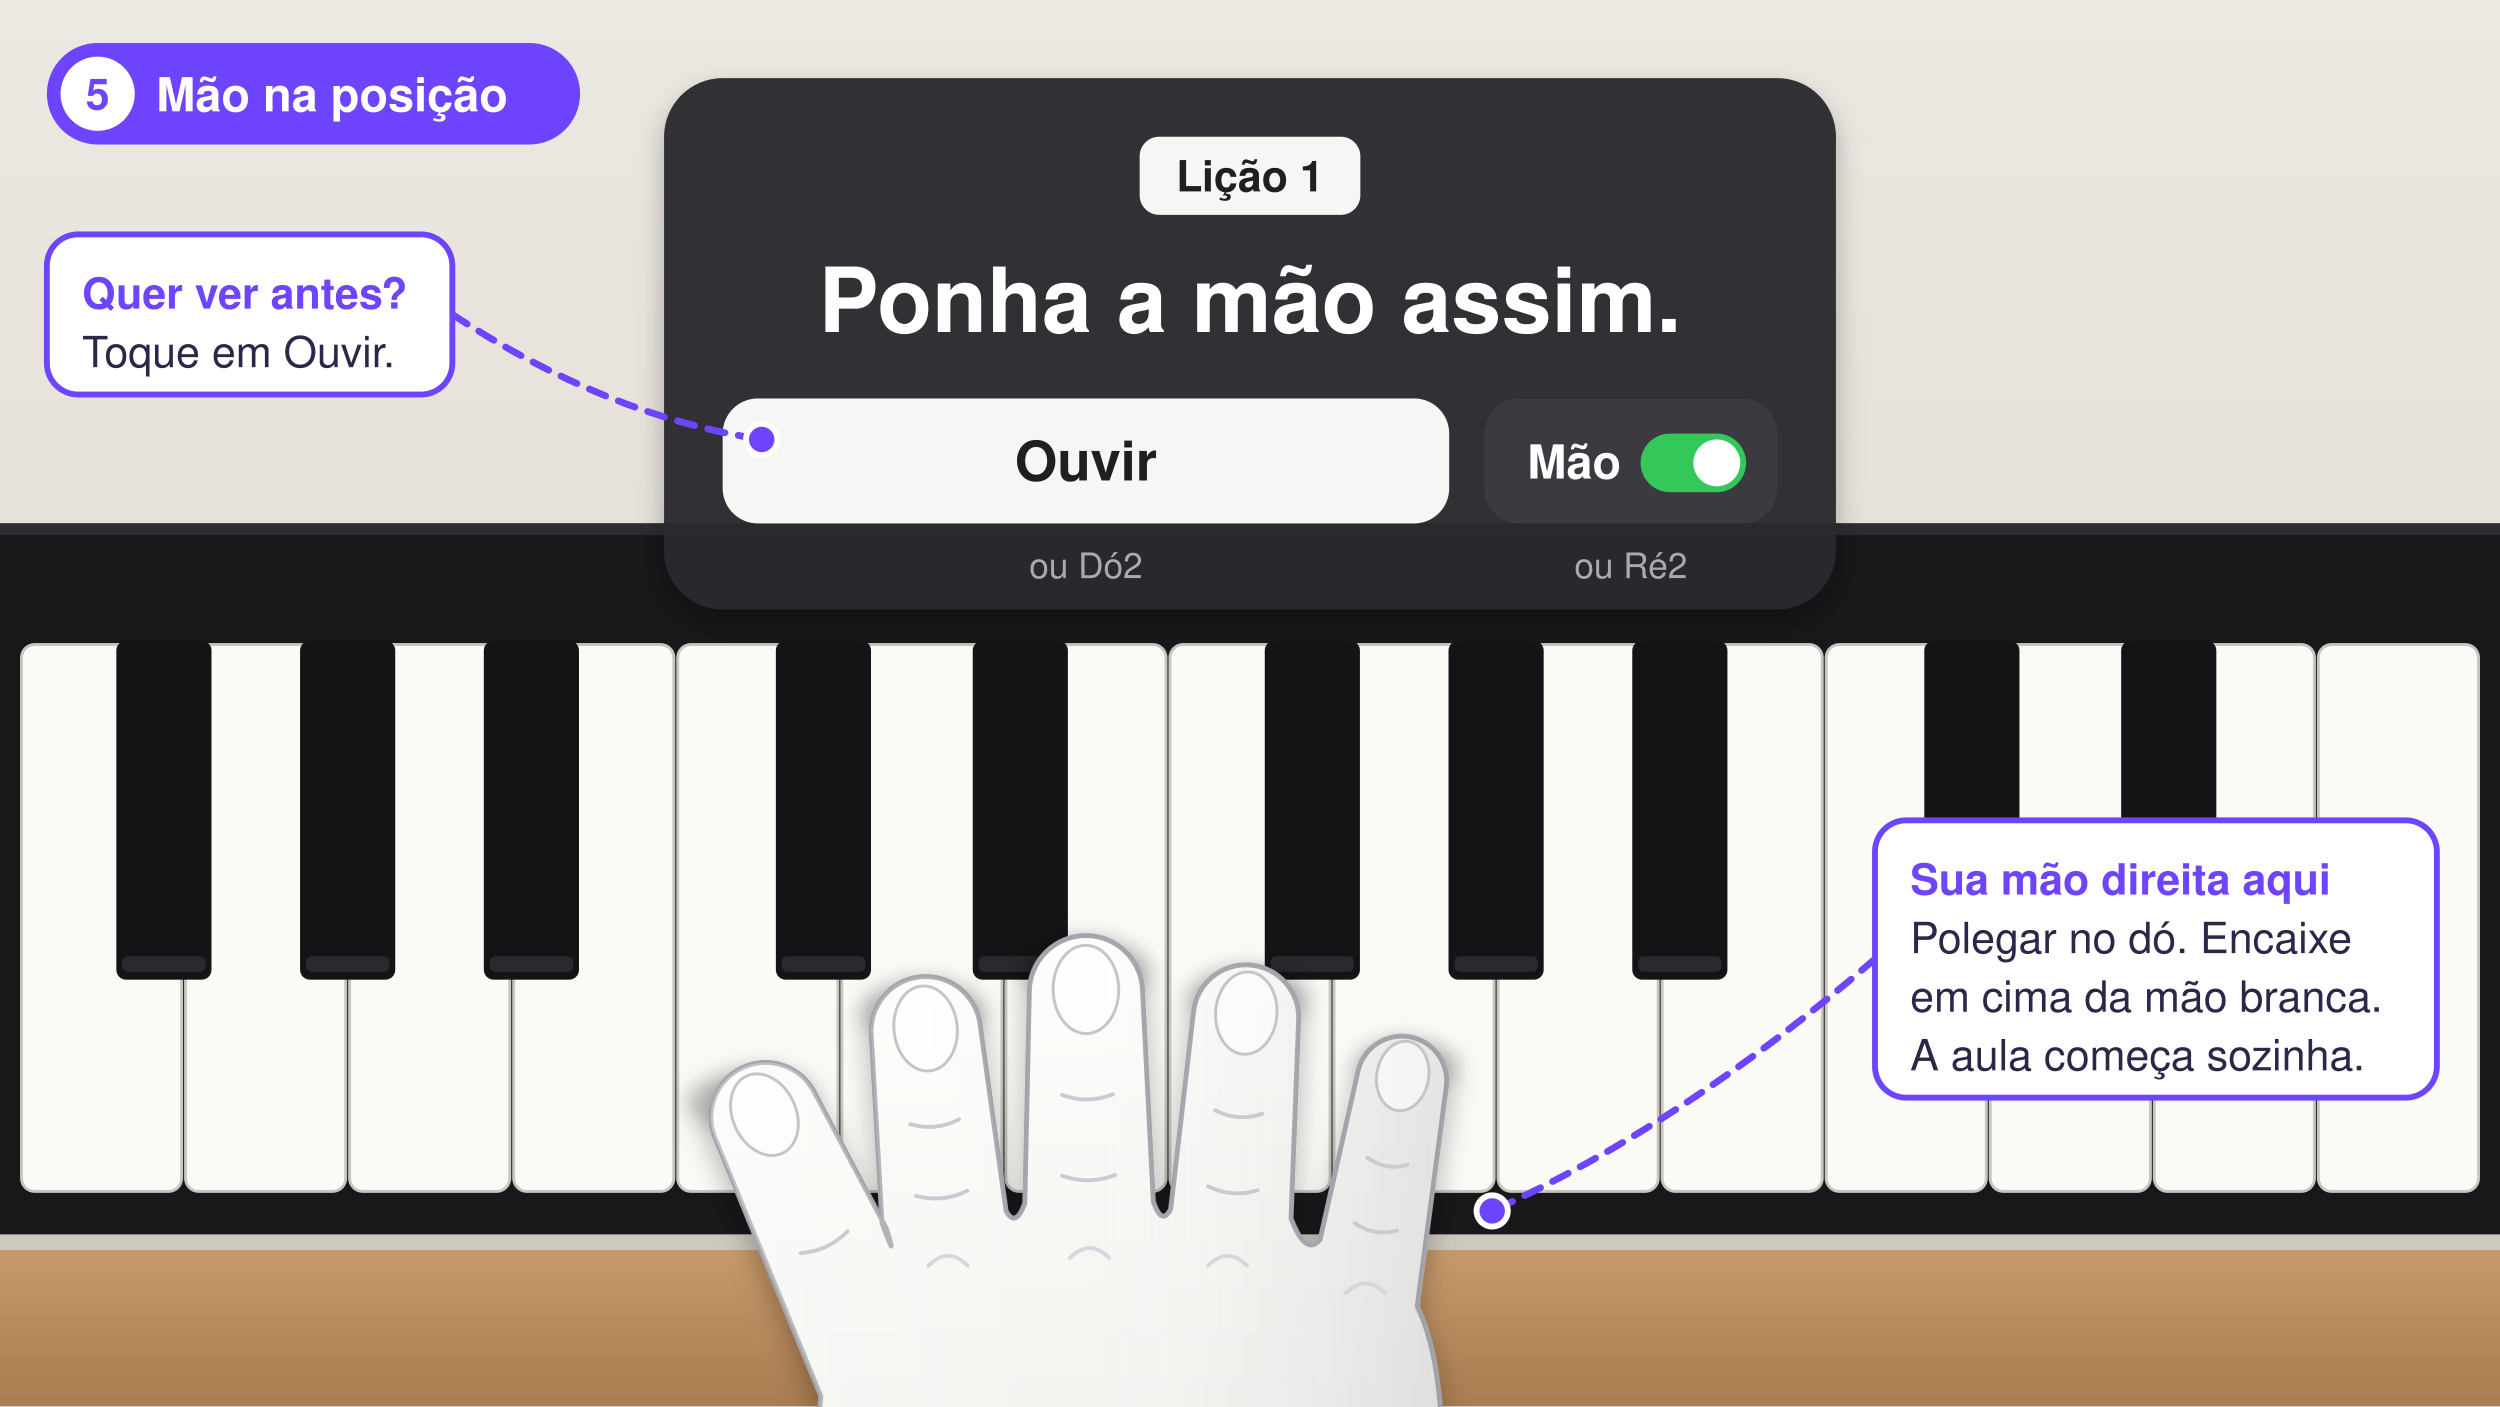
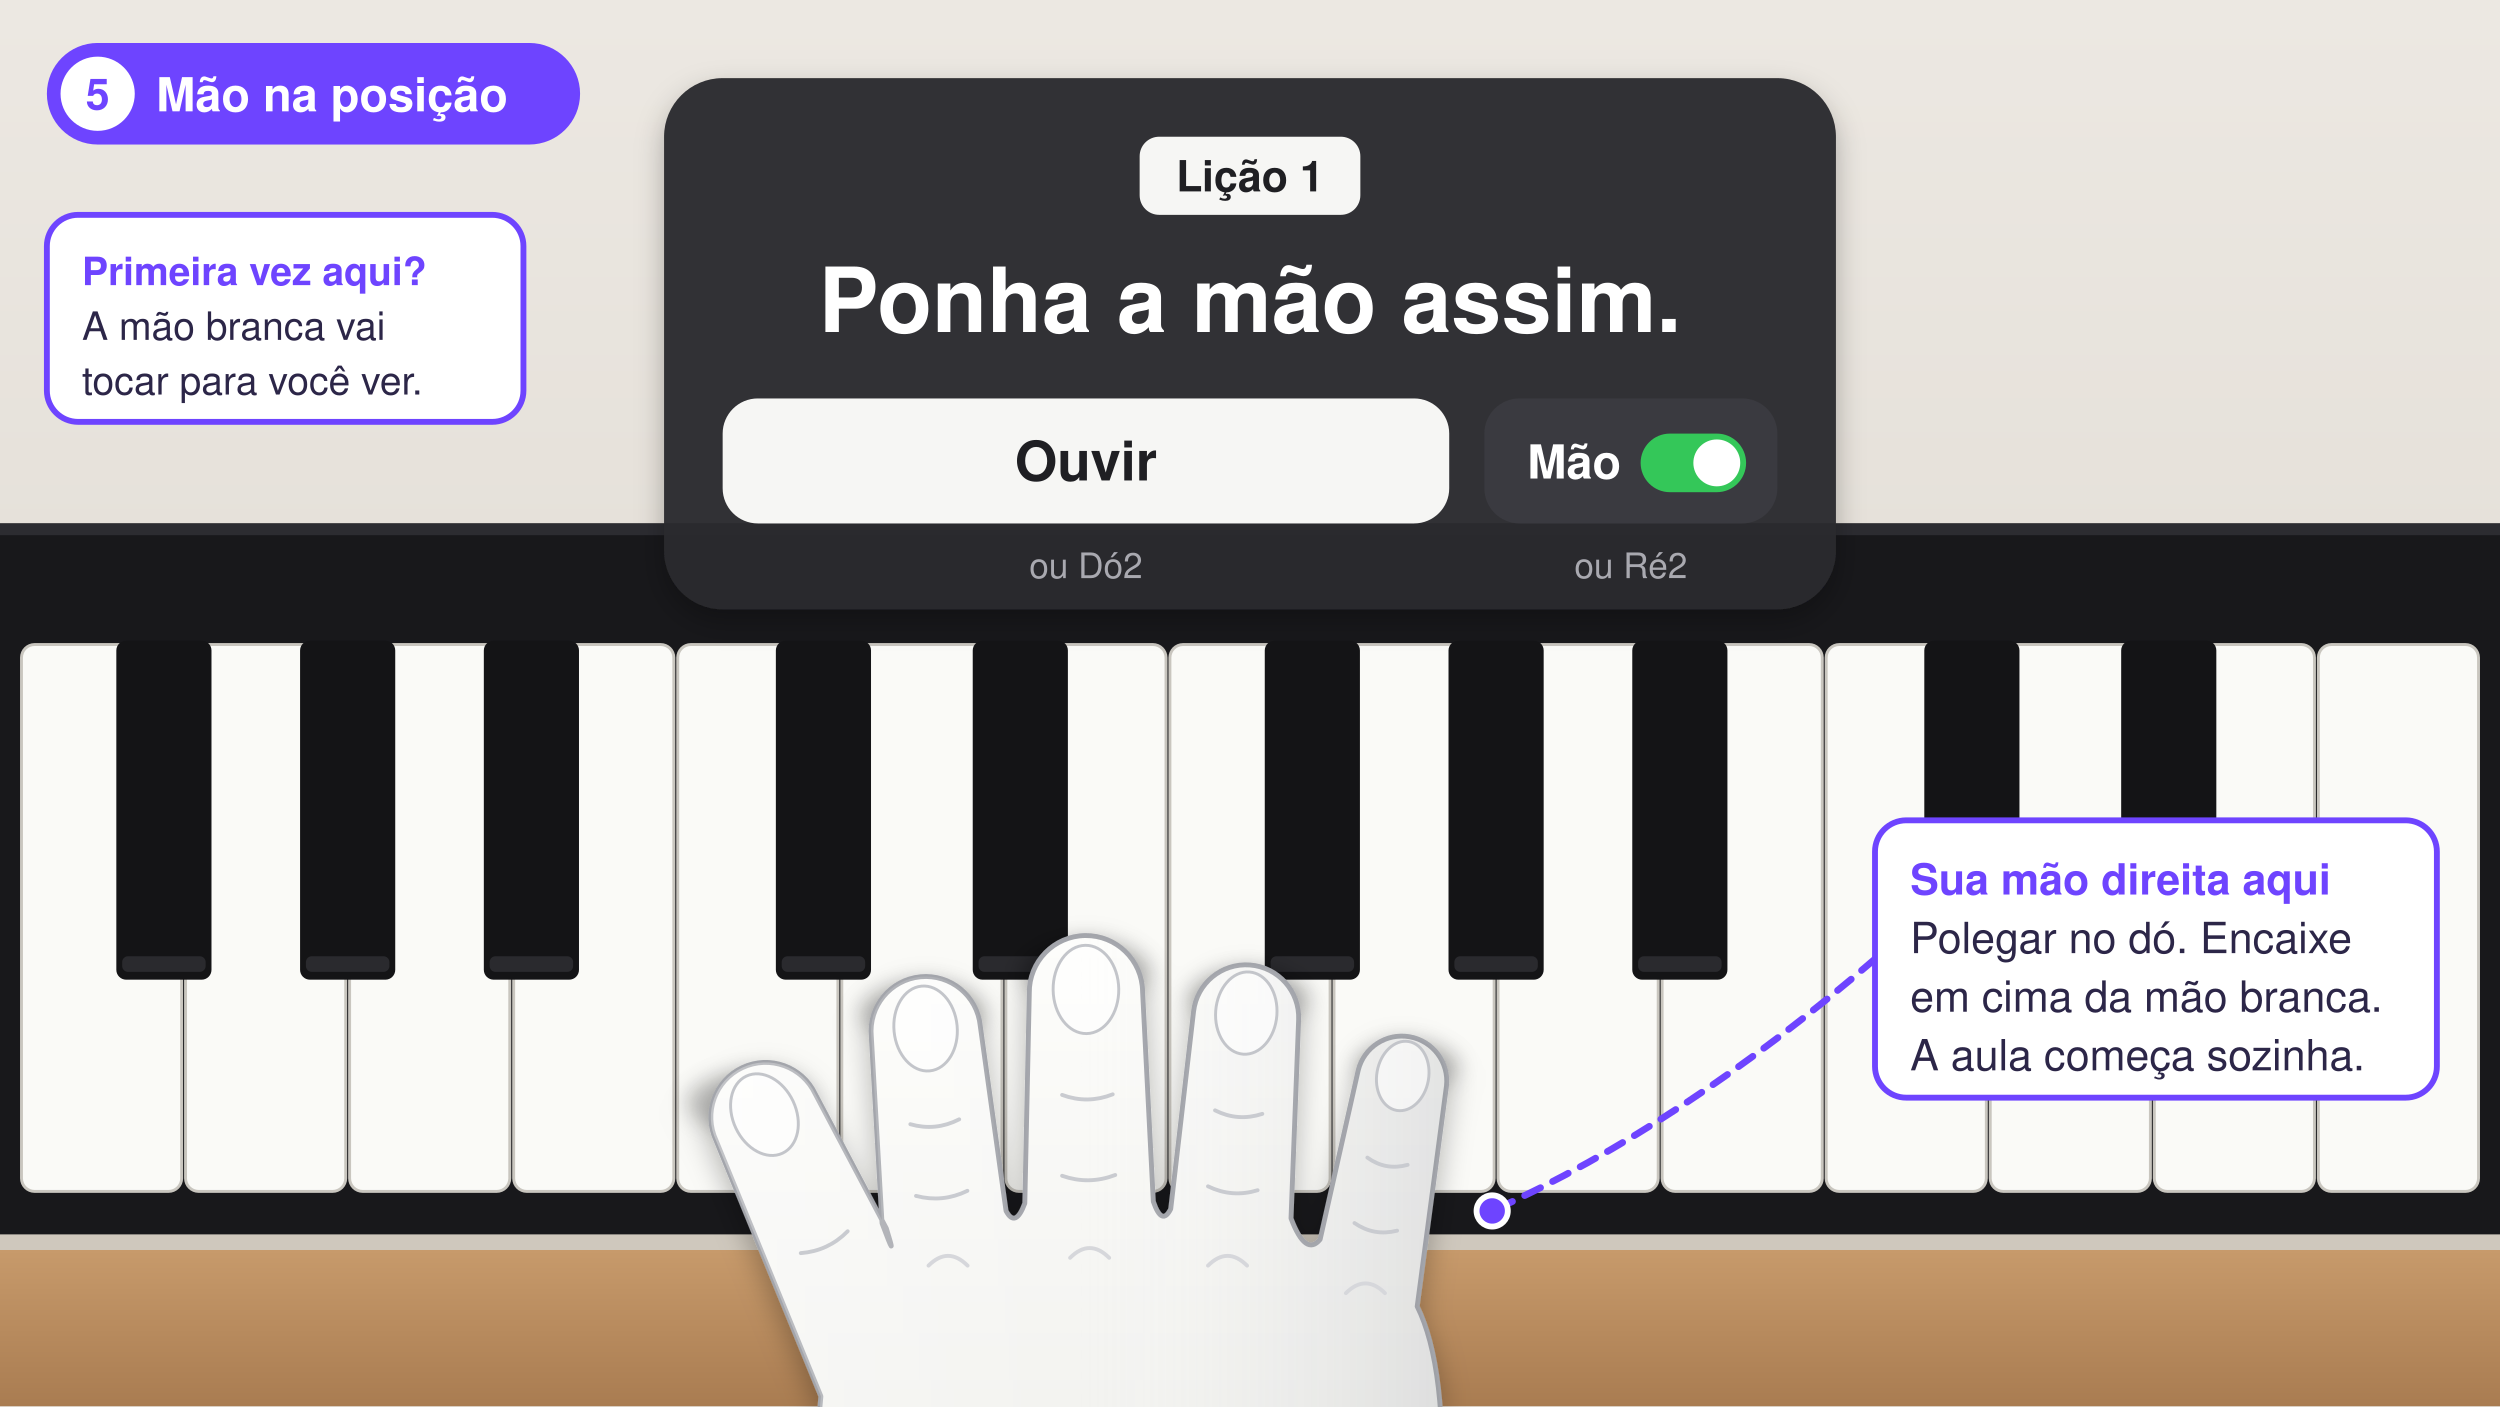
<svg xmlns="http://www.w3.org/2000/svg" viewBox="0 0 1280 720" width="1280" height="720" font-family="'Segoe UI', 'Helvetica Neue', Helvetica, Arial, sans-serif">
  <defs>
    <linearGradient id="wall" x1="0" y1="0" x2="0" y2="1">
      <stop offset="0" stop-color="#ECE8E2" />
      <stop offset="1" stop-color="#DCD6CD" />
    </linearGradient>
    <linearGradient id="wood" x1="0" y1="0" x2="0" y2="1">
      <stop offset="0" stop-color="#C79A6B" />
      <stop offset="1" stop-color="#A97C51" />
    </linearGradient>
    <linearGradient id="paper" x1="0" y1="0" x2="0" y2="1">
      <stop offset="0" stop-color="#FBFAF7" />
      <stop offset="1" stop-color="#F1EEE8" />
    </linearGradient>
    <filter id="sh" x="-20%" y="-20%" width="140%" height="160%">
      <feDropShadow dx="0" dy="6" stdDeviation="7" flood-color="#000" flood-opacity="0.28" />
    </filter>
    <linearGradient id="skin" x1="0" y1="0" x2="0" y2="1">
      <stop offset="0" stop-color="#FDFDFB" />
      <stop offset="0.55" stop-color="#F1F1EE" />
      <stop offset="1" stop-color="#E2E2DE" />
    </linearGradient>
    <linearGradient id="skinSide" gradientUnits="userSpaceOnUse" x1="360" y1="0" x2="760" y2="0">
      <stop offset="0" stop-color="#fff" stop-opacity="0.35" />
      <stop offset="0.45" stop-color="#fff" stop-opacity="0" />
      <stop offset="1" stop-color="#7C7F88" stop-opacity="0.22" />
    </linearGradient>
    <filter id="soft" x="-50%" y="-50%" width="200%" height="200%">
      <feGaussianBlur stdDeviation="5" />
    </filter>
    <filter id="glow" x="-50%" y="-50%" width="200%" height="200%">
      <feGaussianBlur stdDeviation="6" />
    </filter>
  </defs>
  <rect width="1280" height="720" fill="url(#wall)" />
  <rect y="626" width="1280" height="14" fill="#CFC8BD" />
  <rect y="640" width="1280" height="80" fill="url(#wood)" />
  <rect x="-40" y="268" width="1360" height="364" fill="#18181B" />
  <rect x="-40" y="268" width="1360" height="6" fill="#2C2C31" />
  <rect x="11" y="330" width="82" height="280" rx="6.72" fill="#FAFAF7" stroke="#C9C6BF" stroke-width="1.5" />
  <rect x="95" y="330" width="82" height="280" rx="6.72" fill="#FAFAF7" stroke="#C9C6BF" stroke-width="1.5" />
  <rect x="179" y="330" width="82" height="280" rx="6.72" fill="#FAFAF7" stroke="#C9C6BF" stroke-width="1.5" />
  <rect x="263" y="330" width="82" height="280" rx="6.72" fill="#FAFAF7" stroke="#C9C6BF" stroke-width="1.5" />
  <rect x="347" y="330" width="82" height="280" rx="6.72" fill="#FAFAF7" stroke="#C9C6BF" stroke-width="1.5" />
  <rect x="431" y="330" width="82" height="280" rx="6.72" fill="#FAFAF7" stroke="#C9C6BF" stroke-width="1.5" />
  <rect x="515" y="330" width="82" height="280" rx="6.72" fill="#FAFAF7" stroke="#C9C6BF" stroke-width="1.5" />
  <rect x="599" y="330" width="82" height="280" rx="6.72" fill="#FAFAF7" stroke="#C9C6BF" stroke-width="1.5" />
  <rect x="683" y="330" width="82" height="280" rx="6.72" fill="#FAFAF7" stroke="#C9C6BF" stroke-width="1.5" />
  <rect x="767" y="330" width="82" height="280" rx="6.72" fill="#FAFAF7" stroke="#C9C6BF" stroke-width="1.5" />
  <rect x="851" y="330" width="82" height="280" rx="6.72" fill="#FAFAF7" stroke="#C9C6BF" stroke-width="1.5" />
  <rect x="935" y="330" width="82" height="280" rx="6.72" fill="#FAFAF7" stroke="#C9C6BF" stroke-width="1.5" />
  <rect x="1019" y="330" width="82" height="280" rx="6.72" fill="#FAFAF7" stroke="#C9C6BF" stroke-width="1.5" />
  <rect x="1103" y="330" width="82" height="280" rx="6.72" fill="#FAFAF7" stroke="#C9C6BF" stroke-width="1.5" />
  <rect x="1187" y="330" width="82" height="280" rx="6.72" fill="#FAFAF7" stroke="#C9C6BF" stroke-width="1.5" />
  <rect x="59.56" y="328" width="48.72" height="173.6" rx="5.04" fill="#141416" />
  <rect x="62.56" y="489.6" width="42.72" height="8" rx="3" fill="#2A2A2E" />
  <rect x="153.64" y="328" width="48.72" height="173.6" rx="5.04" fill="#141416" />
  <rect x="156.64" y="489.6" width="42.72" height="8" rx="3" fill="#2A2A2E" />
  <rect x="247.72" y="328" width="48.72" height="173.6" rx="5.04" fill="#141416" />
  <rect x="250.72" y="489.6" width="42.72" height="8" rx="3" fill="#2A2A2E" />
  <rect x="397.24" y="328" width="48.72" height="173.6" rx="5.04" fill="#141416" />
  <rect x="400.24" y="489.6" width="42.72" height="8" rx="3" fill="#2A2A2E" />
  <rect x="498.04" y="328" width="48.72" height="173.6" rx="5.04" fill="#141416" />
  <rect x="501.04" y="489.6" width="42.72" height="8" rx="3" fill="#2A2A2E" />
  <rect x="647.56" y="328" width="48.72" height="173.6" rx="5.04" fill="#141416" />
  <rect x="650.56" y="489.6" width="42.72" height="8" rx="3" fill="#2A2A2E" />
  <rect x="741.64" y="328" width="48.72" height="173.6" rx="5.04" fill="#141416" />
  <rect x="744.64" y="489.6" width="42.72" height="8" rx="3" fill="#2A2A2E" />
  <rect x="835.72" y="328" width="48.72" height="173.6" rx="5.04" fill="#141416" />
  <rect x="838.72" y="489.6" width="42.72" height="8" rx="3" fill="#2A2A2E" />
  <rect x="985.24" y="328" width="48.72" height="173.6" rx="5.04" fill="#141416" />
  <rect x="988.24" y="489.6" width="42.72" height="8" rx="3" fill="#2A2A2E" />
  <rect x="1086.04" y="328" width="48.72" height="173.6" rx="5.04" fill="#141416" />
  <rect x="1089.04" y="489.6" width="42.72" height="8" rx="3" fill="#2A2A2E" />
  <g filter="url(#sh)">
    <clipPath id="hc">
      <path d="M 470 1000 C 452 900 412 790 420.3 714.9 L 366.6 583.9 A 28 28 0 0 1 417.4 560.1 L 453.8 628.9 Q 459.8 648.3 451.6 626.3 L 446.1 530.7 A 28 28 0 0 1 501.9 525.3 L 515.1 620.0 Q 519.9 629.0 524.7 616.1 L 527.0 508.4 A 29 29 0 0 1 585.0 507.6 L 590.5 615.2 Q 594.9 628.0 599.4 619.0 L 611.1 517.9 A 27 27 0 0 1 664.9 522.1 L 661.0 623.8 Q 668.5 643.6 675.9 634.6 L 695.4 548.0 A 23 23 0 0 1 740.6 556.0 L 728.9 644.1 L 725.6 668.9 C 745.6 708.9 745.6 808.9 700 1000 Z" />
    </clipPath>
    <ellipse cx="383.7" cy="564.3" rx="32.2" ry="15.4" fill="#000" opacity="0.22" filter="url(#soft)" />
    <ellipse cx="472.1" cy="518.5" rx="32.2" ry="15.4" fill="#000" opacity="0.22" filter="url(#soft)" />
    <ellipse cx="555.7" cy="497.7" rx="33.3" ry="16.0" fill="#000" opacity="0.22" filter="url(#soft)" />
    <ellipse cx="639.4" cy="511.2" rx="31.0" ry="14.9" fill="#000" opacity="0.22" filter="url(#soft)" />
    <ellipse cx="720.8" cy="546.2" rx="26.4" ry="12.7" fill="#000" opacity="0.22" filter="url(#soft)" />
    <path d="M 470 1000 C 452 900 412 790 420.3 714.9 L 366.6 583.9 A 28 28 0 0 1 417.4 560.1 L 453.8 628.9 Q 459.8 648.3 451.6 626.3 L 446.1 530.7 A 28 28 0 0 1 501.9 525.3 L 515.1 620.0 Q 519.9 629.0 524.7 616.1 L 527.0 508.4 A 29 29 0 0 1 585.0 507.6 L 590.5 615.2 Q 594.9 628.0 599.4 619.0 L 611.1 517.9 A 27 27 0 0 1 664.9 522.1 L 661.0 623.8 Q 668.5 643.6 675.9 634.6 L 695.4 548.0 A 23 23 0 0 1 740.6 556.0 L 728.9 644.1 L 725.6 668.9 C 745.6 708.9 745.6 808.9 700 1000 Z" fill="url(#skin)" stroke="#A3A5AB" stroke-width="2.5" stroke-linejoin="round" vector-effect="non-scaling-stroke" />
    <path d="M 470 1000 C 452 900 412 790 420.3 714.9 L 366.6 583.9 A 28 28 0 0 1 417.4 560.1 L 453.8 628.9 Q 459.8 648.3 451.6 626.3 L 446.1 530.7 A 28 28 0 0 1 501.9 525.3 L 515.1 620.0 Q 519.9 629.0 524.7 616.1 L 527.0 508.4 A 29 29 0 0 1 585.0 507.6 L 590.5 615.2 Q 594.9 628.0 599.4 619.0 L 611.1 517.9 A 27 27 0 0 1 664.9 522.1 L 661.0 623.8 Q 668.5 643.6 675.9 634.6 L 695.4 548.0 A 23 23 0 0 1 740.6 556.0 L 728.9 644.1 L 725.6 668.9 C 745.6 708.9 745.6 808.9 700 1000 Z" fill="url(#skinSide)" />
    <ellipse cx="391.4" cy="570.7" rx="16.2" ry="21.8" transform="rotate(-25.1 391.4 570.7)" fill="#FFFFFF" fill-opacity="0.55" stroke="#C3C5CA" stroke-width="1.5" vector-effect="non-scaling-stroke" />
    <path d="M 410.0 641.6 Q 424.1 640.5 434.0 630.4" fill="none" stroke="#C9CBD0" stroke-width="2" stroke-linecap="round" vector-effect="non-scaling-stroke" />
    <ellipse cx="473.9" cy="526.6" rx="16.2" ry="21.8" transform="rotate(-5.6 473.9 526.6)" fill="#FFFFFF" fill-opacity="0.55" stroke="#C3C5CA" stroke-width="1.5" vector-effect="non-scaling-stroke" />
    <path d="M 466.1 575.6 Q 479.0 579.3 491.1 573.1" fill="none" stroke="#C9CBD0" stroke-width="2" stroke-linecap="round" vector-effect="non-scaling-stroke" />
    <path d="M 469.0 612.3 Q 482.6 615.9 495.3 609.7" fill="none" stroke="#C9CBD0" stroke-width="2" stroke-linecap="round" vector-effect="non-scaling-stroke" />
    <ellipse cx="556.0" cy="506.6" rx="16.8" ry="22.6" transform="rotate(-0.8 556.0 506.6)" fill="#FFFFFF" fill-opacity="0.55" stroke="#C3C5CA" stroke-width="1.5" vector-effect="non-scaling-stroke" />
    <path d="M 543.8 560.6 Q 556.8 565.4 569.7 560.3" fill="none" stroke="#C9CBD0" stroke-width="2" stroke-linecap="round" vector-effect="non-scaling-stroke" />
    <path d="M 543.8 602.0 Q 557.4 606.8 571.0 601.6" fill="none" stroke="#C9CBD0" stroke-width="2" stroke-linecap="round" vector-effect="non-scaling-stroke" />
    <ellipse cx="638.1" cy="518.7" rx="15.7" ry="21.1" transform="rotate(4.4 638.1 518.7)" fill="#FFFFFF" fill-opacity="0.55" stroke="#C3C5CA" stroke-width="1.5" vector-effect="non-scaling-stroke" />
    <path d="M 622.1 568.5 Q 633.8 574.4 646.3 570.3" fill="none" stroke="#C9CBD0" stroke-width="2" stroke-linecap="round" vector-effect="non-scaling-stroke" />
    <path d="M 618.5 607.4 Q 630.8 613.4 643.9 609.4" fill="none" stroke="#C9CBD0" stroke-width="2" stroke-linecap="round" vector-effect="non-scaling-stroke" />
    <ellipse cx="718.2" cy="550.9" rx="13.3" ry="17.9" transform="rotate(10.1 718.2 550.9)" fill="#FFFFFF" fill-opacity="0.55" stroke="#C3C5CA" stroke-width="1.5" vector-effect="non-scaling-stroke" />
    <path d="M 700.1 592.7 Q 709.5 599.5 720.7 596.4" fill="none" stroke="#C9CBD0" stroke-width="2" stroke-linecap="round" vector-effect="non-scaling-stroke" />
    <path d="M 693.5 626.2 Q 703.5 633.1 715.3 630.1" fill="none" stroke="#C9CBD0" stroke-width="2" stroke-linecap="round" vector-effect="non-scaling-stroke" />
    <path d="M 475.4 648.0 Q 485.4 638.0 495.4 648.0" fill="none" stroke="#D6D7DB" stroke-width="2" stroke-linecap="round" vector-effect="non-scaling-stroke" />
    <path d="M 547.9 644.0 Q 557.9 634.0 567.9 644.0" fill="none" stroke="#D6D7DB" stroke-width="2" stroke-linecap="round" vector-effect="non-scaling-stroke" />
    <path d="M 618.5 648.0 Q 628.5 638.0 638.5 648.0" fill="none" stroke="#D6D7DB" stroke-width="2" stroke-linecap="round" vector-effect="non-scaling-stroke" />
    <path d="M 689.1 662.1 Q 699.1 652.1 709.1 662.1" fill="none" stroke="#D6D7DB" stroke-width="2" stroke-linecap="round" vector-effect="non-scaling-stroke" />
  </g>
  <rect x="340.0" y="40" width="600" height="272" rx="30" fill="#2A2A2E" opacity="0.96" filter="url(#sh)" />
  <rect x="583.5" y="70" width="113" height="40" rx="10" fill="#F6F6F4" />
  <text x="640" y="98" text-anchor="middle" font-size="22" font-weight="600" fill="#1F1F23">Lição 1</text>
  <text x="640" y="170" text-anchor="middle" font-size="46" font-weight="600" fill="#fff">Ponha a mão assim.</text>
  <rect x="370.0" y="204" width="372.0" height="64" rx="18" fill="#F6F6F4" />
  <text x="556.0" y="246" text-anchor="middle" font-size="28" font-weight="600" fill="#1F1F23">Ouvir</text>
  <text x="556.0" y="296" text-anchor="middle" font-size="18" fill="#A9A9B0">ou Dó2</text>
  <rect x="760.0" y="204" width="150" height="64" rx="18" fill="#3A3A40" />
  <text x="782.0" y="245" font-size="24" font-weight="600" fill="#fff">Mão</text>
  <rect x="840.0" y="222" width="54" height="30" rx="15" fill="#34C759" />
  <circle cx="879.0" cy="237" r="12" fill="#fff" />
  <text x="835.0" y="296" text-anchor="middle" font-size="18" fill="#A9A9B0">ou Ré2</text>
  <g>
    <rect x="24" y="22" width="273.0" height="52" rx="26" fill="#6E44FF" />
    <circle cx="50" cy="48" r="19" fill="#fff" />
    <text x="50" y="56" text-anchor="middle" font-size="22" font-weight="800" fill="#6E44FF">5</text>
    <text x="80" y="57" font-size="24" font-weight="700" fill="#fff">Mão na posição</text>
  </g>
  <path d="M 960 491.0 Q 862.0 575.5 764.0 620" fill="none" stroke="#6E44FF" stroke-width="3.5" stroke-dasharray="9 7" stroke-linecap="round" />
  <circle cx="764.0" cy="620" r="8" fill="#6E44FF" stroke="#fff" stroke-width="3" />
  <rect x="960" y="420" width="287.68" height="142" rx="16" fill="#fff" stroke="#6E44FF" stroke-width="3" />
  <text x="978" y="458" font-size="22" font-weight="700" fill="#6E44FF">Sua mão direita aqui</text>
  <text x="978" y="488" font-size="22" font-weight="500" fill="#2C2648">Polegar no dó. Encaixe</text>
  <text x="978" y="518" font-size="22" font-weight="500" fill="#2C2648">em cima da mão branca.</text>
  <text x="978" y="548" font-size="22" font-weight="500" fill="#2C2648">A aula começa sozinha.</text>
-   <path d="M 231.6 161.0 Q 310.8 213.0 390 225" fill="none" stroke="#6E44FF" stroke-width="3.5" stroke-dasharray="9 7" stroke-linecap="round" />
-   <circle cx="390" cy="225" r="8" fill="#6E44FF" stroke="#fff" stroke-width="3" />
-   <rect x="24" y="120" width="207.6" height="82" rx="16" fill="#fff" stroke="#6E44FF" stroke-width="3" />
-   <text x="42" y="158" font-size="22" font-weight="700" fill="#6E44FF">Quer ver antes?</text>
-   <text x="42" y="188" font-size="22" font-weight="500" fill="#2C2648">Toque em Ouvir.</text>
+   <rect x="24" y="110" width="244.0" height="106" rx="16" fill="#fff" stroke="#6E44FF" stroke-width="3" />
+   <text x="42" y="146" font-size="20" font-weight="700" fill="#6E44FF">Primeira vez aqui?</text>
+   <text x="42" y="174" font-size="20" font-weight="500" fill="#2C2648">A mão branca vai</text>
+   <text x="42" y="202" font-size="20" font-weight="500" fill="#2C2648">tocar para você ver.</text>
</svg>
